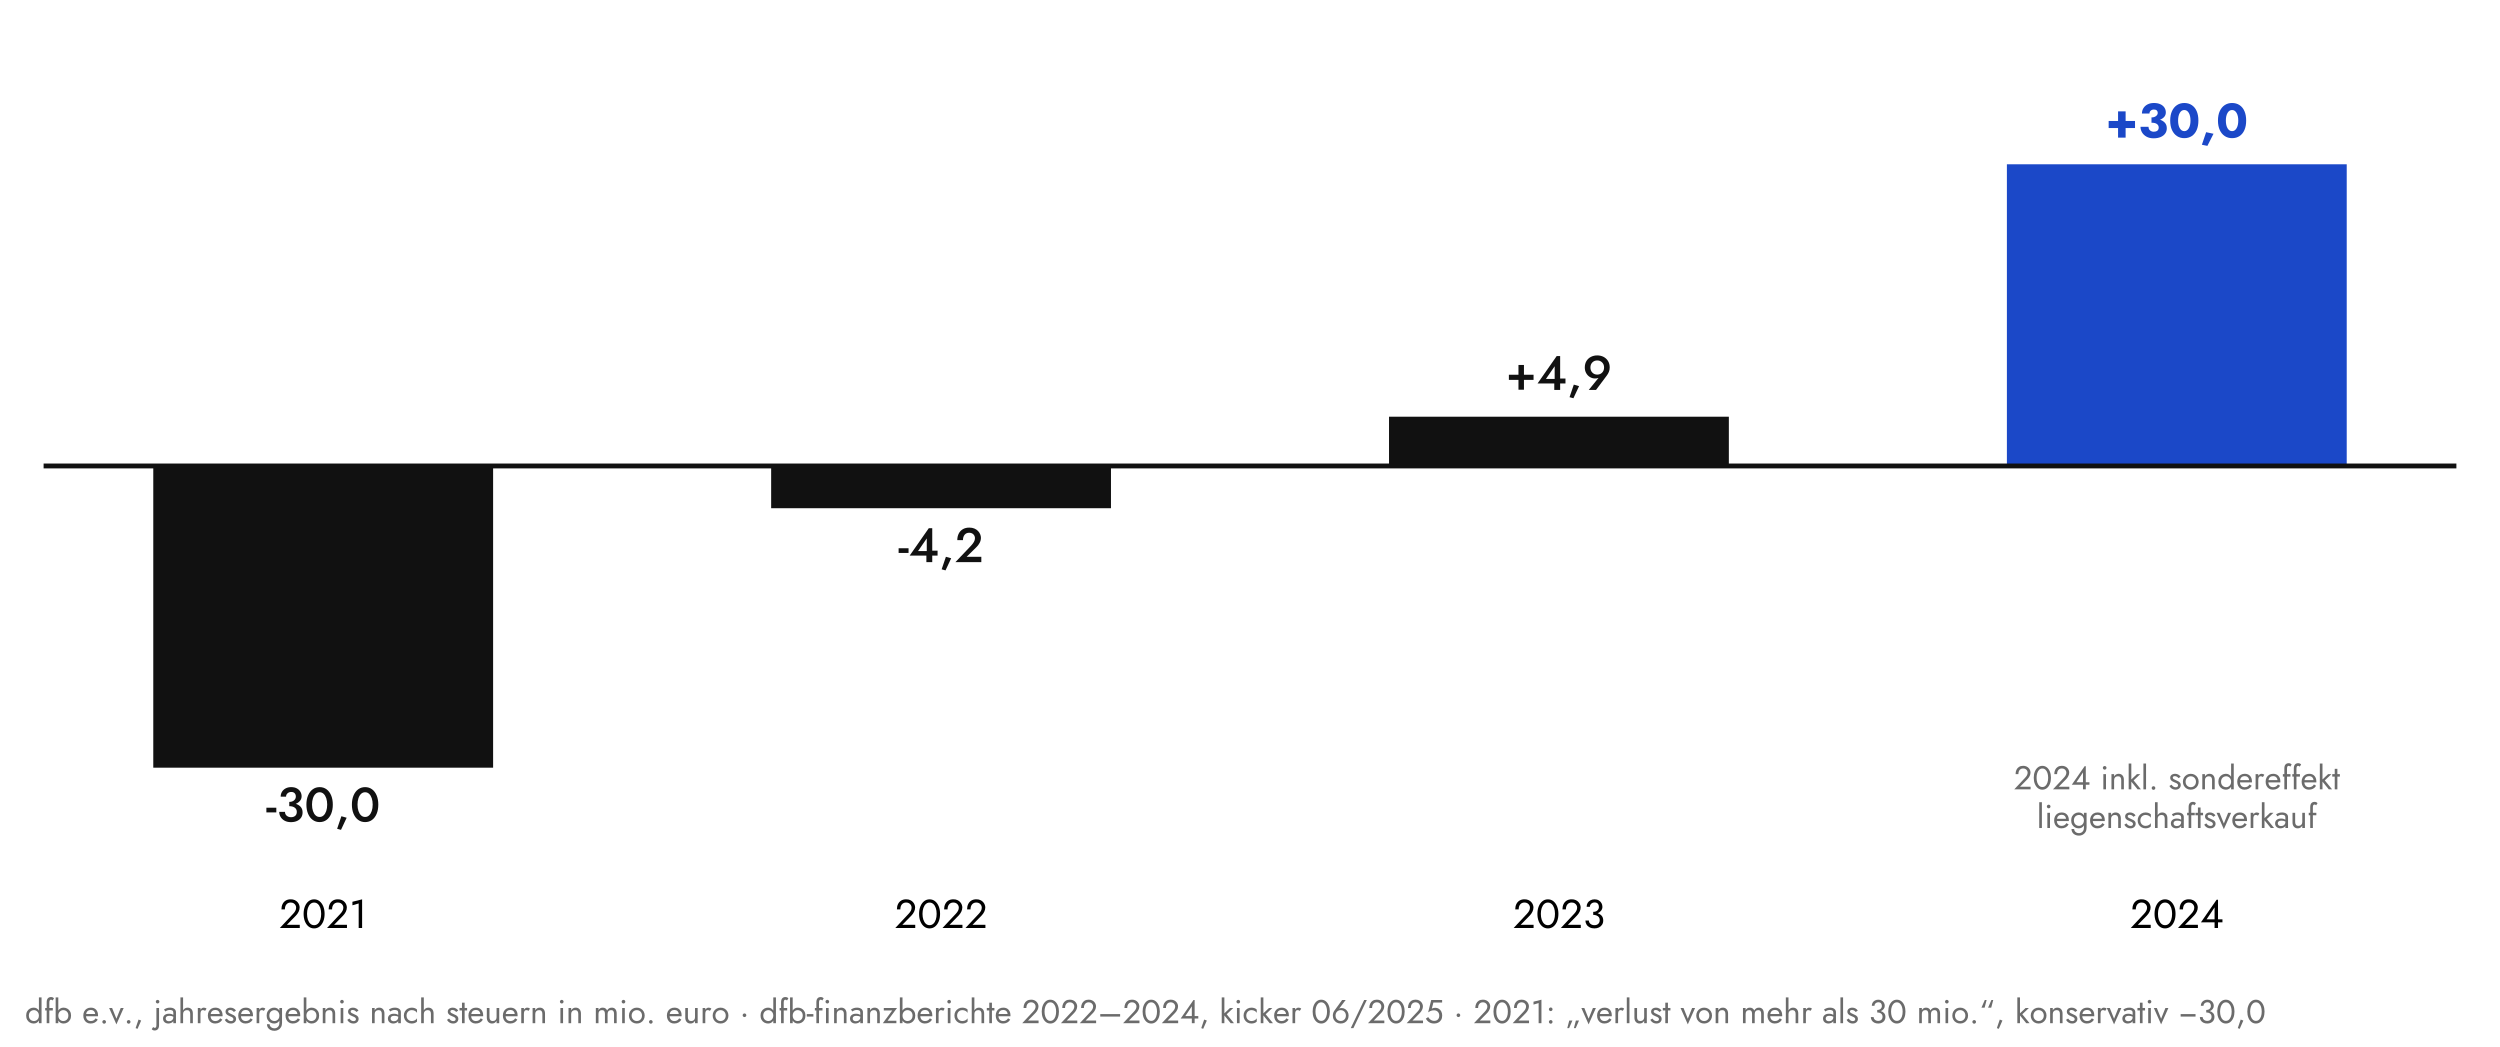
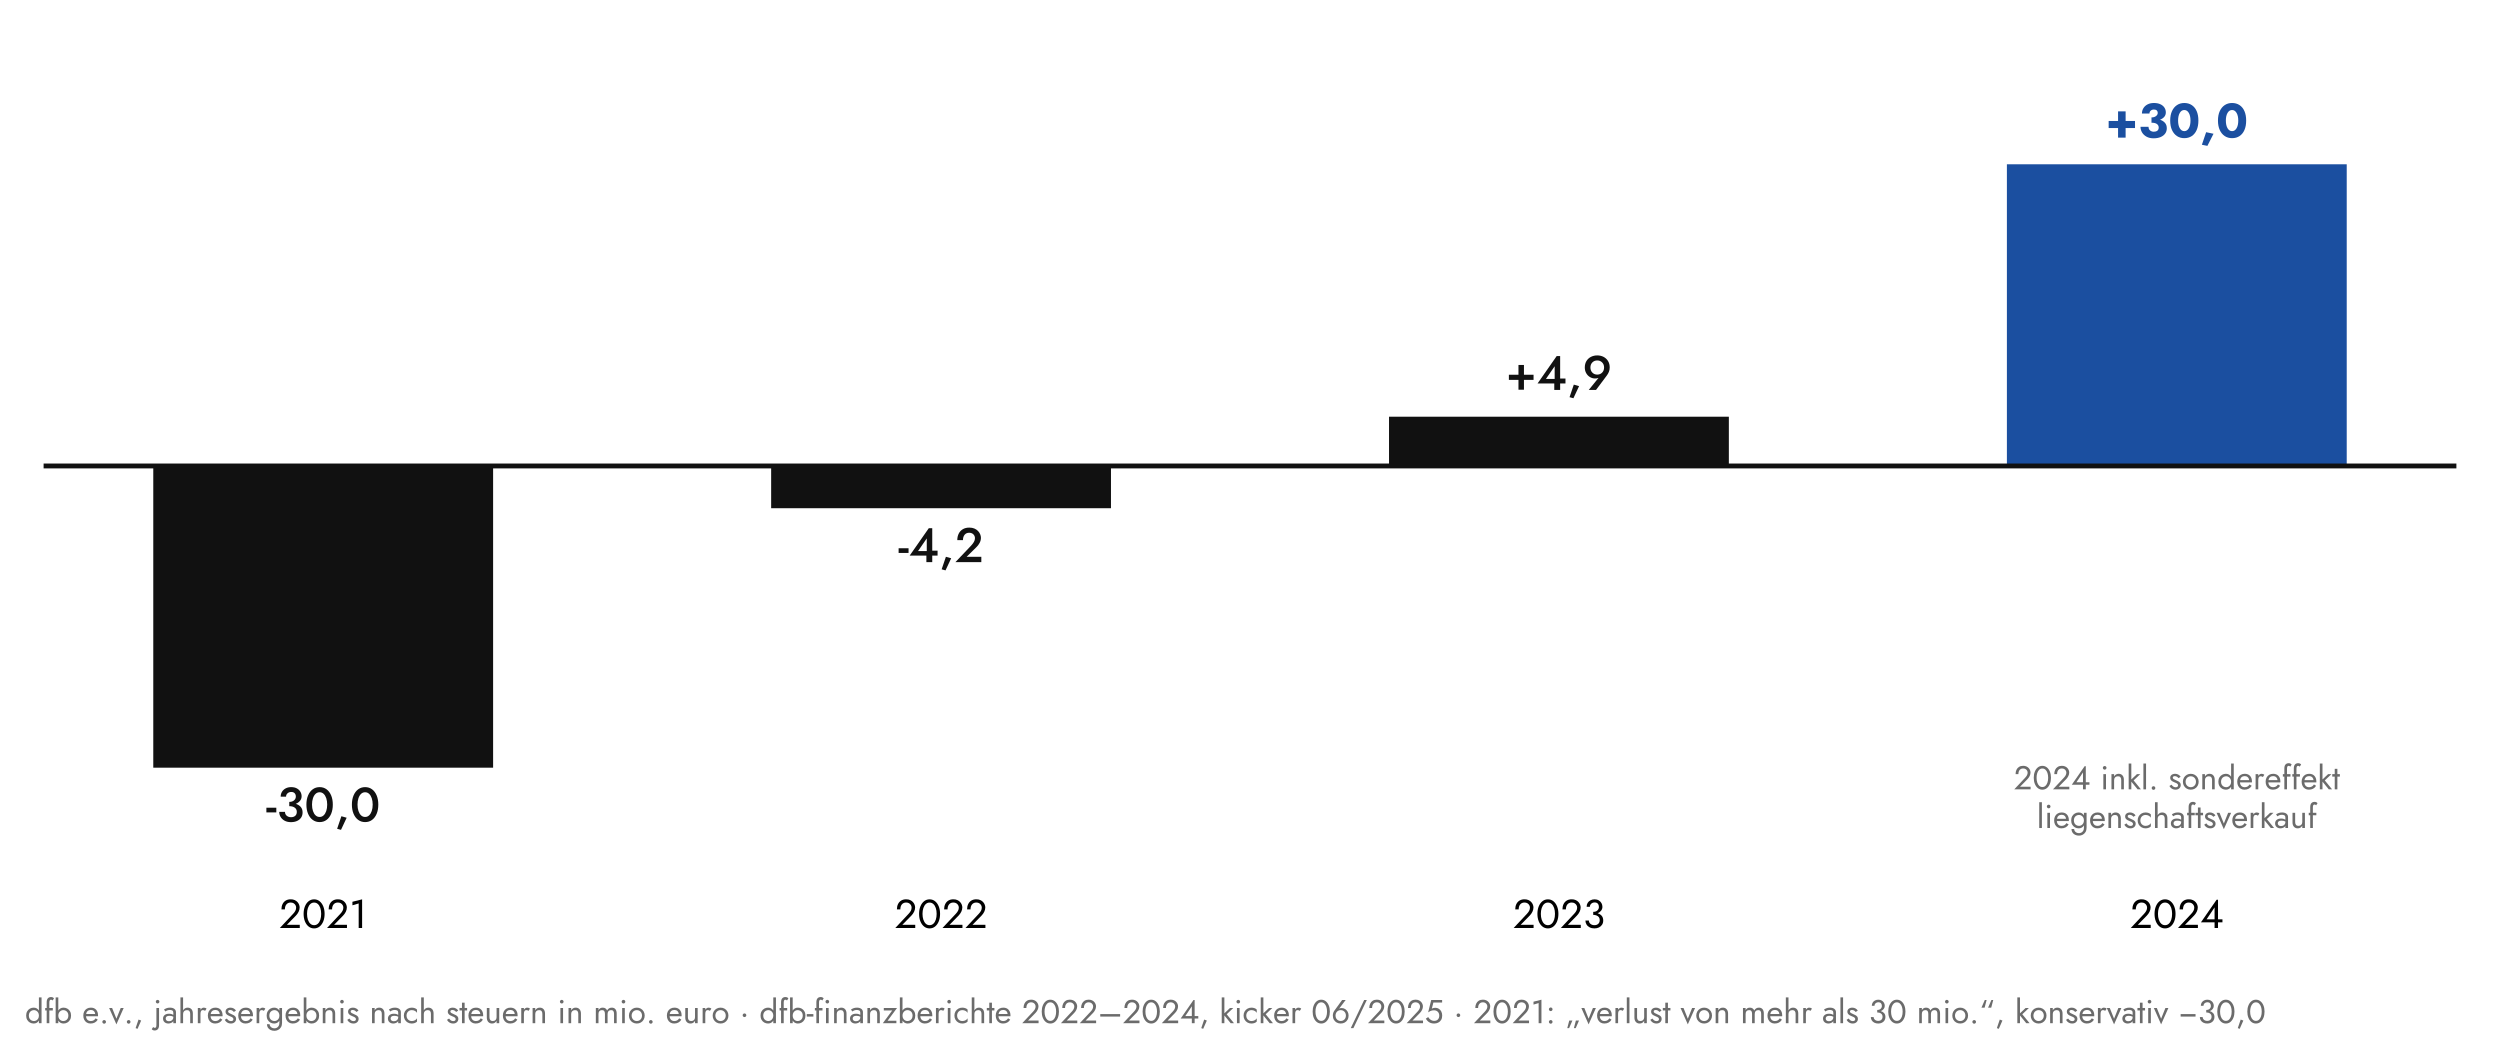
<svg xmlns="http://www.w3.org/2000/svg" xmlns:xlink="http://www.w3.org/1999/xlink" width="619.2pt" height="259.2pt" viewBox="0 0 619.2 259.2" version="1.1">
  <defs>
    <style type="text/css">*{stroke-linejoin: round; stroke-linecap: butt}</style>
  </defs>
  <g id="figure_1">
    <g id="patch_1">
      <path d="M 0 259.2  L 619.2 259.2  L 619.2 0  L 0 0  L 0 259.2  z " style="fill: none" />
    </g>
    <g id="axes_1">
      <g id="patch_2">
        <path d="M 10.8 215.048  L 608.4 215.048  L 608.4 10.8  L 10.8 10.8  L 10.8 215.048  z " style="fill: none" />
      </g>
      <g id="patch_3">
-         <path d="M 37.964 115.415  L 122.133 115.415  L 122.133 190.14  L 37.964 190.14  z " clip-path="url(#p9d64d60d5a)" style="fill: #111111" />
+         <path d="M 37.964 115.415  L 122.133 115.415  L 122.133 190.14  L 37.964 190.14  z " clip-path="url(#p527064c2c4)" style="fill: #111111" />
      </g>
      <g id="patch_4">
-         <path d="M 190.998 115.415  L 275.167 115.415  L 275.167 125.876  L 190.998 125.876  z " clip-path="url(#p9d64d60d5a)" style="fill: #111111" />
+         <path d="M 190.998 115.415  L 275.167 115.415  L 275.167 125.876  L 190.998 125.876  z " clip-path="url(#p527064c2c4)" style="fill: #111111" />
      </g>
      <g id="patch_5">
-         <path d="M 344.033 115.415  L 428.202 115.415  L 428.202 103.21  L 344.033 103.21  z " clip-path="url(#p9d64d60d5a)" style="fill: #111111" />
+         <path d="M 344.033 115.415  L 428.202 115.415  L 428.202 103.21  L 344.033 103.21  z " clip-path="url(#p527064c2c4)" style="fill: #111111" />
      </g>
      <g id="patch_6">
-         <path d="M 497.067 115.415  L 581.236 115.415  L 581.236 40.69  L 497.067 40.69  z " clip-path="url(#p9d64d60d5a)" style="fill: #1b48c8" />
+         <path d="M 497.067 115.415  L 581.236 115.415  L 581.236 40.69  L 497.067 40.69  z " clip-path="url(#p527064c2c4)" style="fill: #1b4fa0" />
      </g>
      <g id="matplotlib.axis_1">
        <g id="xtick_1">
          <g id="text_1">
            <g transform="translate(69.10752 229.848) scale(0.1 -0.1)">
              <defs>
                <path id="Jost-Book-32" d="M 128 0  L 2246 2259  Q 2470 2496 2592 2733  Q 2714 2970 2714 3238  Q 2714 3437 2611 3619  Q 2509 3802 2317 3920  Q 2125 4038 1850 4038  Q 1421 4038 1174 3747  Q 928 3456 928 2944  L 384 2944  Q 384 3424 557 3785  Q 730 4147 1059 4348  Q 1389 4550 1850 4550  Q 2221 4550 2489 4425  Q 2758 4301 2931 4105  Q 3104 3910 3187 3686  Q 3270 3462 3270 3258  Q 3270 2912 3104 2573  Q 2938 2234 2675 1965  L 1248 512  L 3290 512  L 3290 0  L 128 0  z " transform="scale(0.015625)" />
                <path id="Jost-Book-30" d="M 256 2240  Q 256 2912 467 3430  Q 678 3949 1052 4246  Q 1427 4544 1920 4544  Q 2413 4544 2787 4246  Q 3162 3949 3373 3430  Q 3584 2912 3584 2240  Q 3584 1568 3373 1049  Q 3162 531 2787 233  Q 2413 -64 1920 -64  Q 1427 -64 1052 233  Q 678 531 467 1049  Q 256 1568 256 2240  z M 800 2240  Q 800 1722 937 1315  Q 1075 909 1324 678  Q 1574 448 1920 448  Q 2266 448 2518 678  Q 2771 909 2905 1315  Q 3040 1722 3040 2240  Q 3040 2765 2905 3168  Q 2771 3571 2518 3801  Q 2266 4032 1920 4032  Q 1574 4032 1324 3801  Q 1075 3571 937 3168  Q 800 2765 800 2240  z " transform="scale(0.015625)" />
                <path id="Jost-Book-31" d="M 512 3597  L 512 4160  L 2048 4544  L 2048 0  L 1504 0  L 1504 3891  L 512 3597  z " transform="scale(0.015625)" />
              </defs>
              <use xlink:href="#Jost-Book-32" />
              <use xlink:href="#Jost-Book-30" transform="translate(56.89999 0)" />
              <use xlink:href="#Jost-Book-32" transform="translate(116.9 0)" />
              <use xlink:href="#Jost-Book-31" transform="translate(173.8 0)" />
            </g>
          </g>
        </g>
        <g id="xtick_2">
          <g id="text_2">
            <g transform="translate(221.5468 229.848) scale(0.1 -0.1)">
              <use xlink:href="#Jost-Book-32" />
              <use xlink:href="#Jost-Book-30" transform="translate(56.89999 0)" />
              <use xlink:href="#Jost-Book-32" transform="translate(116.9 0)" />
              <use xlink:href="#Jost-Book-32" transform="translate(173.8 0)" />
            </g>
          </g>
        </g>
        <g id="xtick_3">
          <g id="text_3">
            <g transform="translate(374.697 229.848) scale(0.1 -0.1)">
              <defs>
                <path id="Jost-Book-33" d="M 1811 -64  Q 1382 -64 1059 102  Q 736 269 560 553  Q 384 838 384 1184  L 934 1184  Q 934 870 1180 659  Q 1427 448 1811 448  Q 2195 448 2422 665  Q 2650 883 2650 1248  Q 2650 1664 2352 1872  Q 2054 2080 1619 2080  L 1619 2560  Q 2054 2560 2288 2790  Q 2522 3021 2522 3334  Q 2522 3654 2352 3852  Q 2182 4051 1843 4051  Q 1530 4051 1312 3856  Q 1094 3661 1094 3366  L 576 3366  Q 576 3718 739 3980  Q 902 4243 1187 4393  Q 1472 4544 1837 4544  Q 2221 4544 2499 4377  Q 2778 4211 2928 3942  Q 3078 3674 3078 3354  Q 3078 3021 2873 2752  Q 2669 2483 2317 2336  Q 2714 2221 2960 1939  Q 3206 1658 3206 1184  Q 3206 806 3024 524  Q 2842 243 2528 89  Q 2214 -64 1811 -64  z " transform="scale(0.015625)" />
              </defs>
              <use xlink:href="#Jost-Book-32" />
              <use xlink:href="#Jost-Book-30" transform="translate(56.89999 0)" />
              <use xlink:href="#Jost-Book-32" transform="translate(116.9 0)" />
              <use xlink:href="#Jost-Book-33" transform="translate(173.8 0)" />
            </g>
          </g>
        </g>
        <g id="xtick_4">
          <g id="text_4">
            <g transform="translate(527.5464 229.848) scale(0.1 -0.1)">
              <defs>
                <path id="Jost-Book-34" d="M 128 896  L 2611 4480  L 2835 4480  L 2835 1376  L 3539 1376  L 3539 896  L 2835 896  L 2835 0  L 2291 0  L 2291 896  L 128 896  z M 1024 1376  L 2291 1376  L 2291 3270  L 1024 1376  z " transform="scale(0.015625)" />
              </defs>
              <use xlink:href="#Jost-Book-32" />
              <use xlink:href="#Jost-Book-30" transform="translate(56.89999 0)" />
              <use xlink:href="#Jost-Book-32" transform="translate(116.9 0)" />
              <use xlink:href="#Jost-Book-34" transform="translate(173.8 0)" />
            </g>
          </g>
        </g>
      </g>
      <g id="matplotlib.axis_2">
        <g id="ytick_1" />
        <g id="ytick_2" />
        <g id="ytick_3" />
        <g id="ytick_4" />
        <g id="ytick_5" />
        <g id="ytick_6" />
        <g id="ytick_7" />
        <g id="ytick_8" />
        <g id="ytick_9" />
      </g>
      <g id="line2d_1">
-         <path d="M 10.8 115.415  L 608.4 115.415  " clip-path="url(#p9d64d60d5a)" style="fill: none; stroke: #111111; stroke-width: 1.2; stroke-linecap: square" />
+         <path d="M 10.8 115.415  L 608.4 115.415  " clip-path="url(#p527064c2c4)" style="fill: none; stroke: #111111; stroke-width: 1.2; stroke-linecap: square" />
      </g>
      <g id="text_5">
        <g style="fill: #111111" transform="translate(65.91814 203.485) scale(0.12 -0.12)">
          <defs>
            <path id="Jost-Medium-2d" d="M 32 1210  L 32 1830  L 1344 1830  L 1344 1210  L 32 1210  z " transform="scale(0.015625)" />
            <path id="Jost-Medium-33" d="M 1901 -77  Q 1421 -77 1075 108  Q 730 294 541 601  Q 352 909 352 1280  L 1114 1280  Q 1114 960 1344 768  Q 1574 576 1914 576  Q 2259 576 2467 761  Q 2675 947 2675 1280  Q 2675 1638 2403 1836  Q 2131 2035 1677 2035  L 1677 2598  Q 2086 2598 2316 2806  Q 2547 3014 2547 3302  Q 2547 3571 2393 3740  Q 2240 3910 1939 3910  Q 1651 3910 1452 3734  Q 1254 3558 1254 3290  L 544 3290  Q 544 3654 720 3939  Q 896 4224 1209 4387  Q 1523 4550 1933 4550  Q 2368 4550 2675 4384  Q 2982 4218 3145 3942  Q 3309 3667 3309 3341  Q 3309 3002 3101 2746  Q 2893 2490 2541 2342  Q 2944 2214 3190 1936  Q 3437 1658 3437 1203  Q 3437 813 3245 525  Q 3053 237 2707 80  Q 2362 -77 1901 -77  z " transform="scale(0.015625)" />
            <path id="Jost-Medium-30" d="M 256 2240  Q 256 2931 477 3452  Q 698 3974 1091 4262  Q 1485 4550 2003 4550  Q 2528 4550 2918 4262  Q 3309 3974 3526 3452  Q 3744 2931 3744 2240  Q 3744 1549 3526 1027  Q 3309 506 2918 218  Q 2528 -70 2003 -70  Q 1485 -70 1091 218  Q 698 506 477 1027  Q 256 1549 256 2240  z M 998 2240  Q 998 1760 1123 1392  Q 1248 1024 1472 816  Q 1696 608 2003 608  Q 2304 608 2528 816  Q 2752 1024 2877 1392  Q 3002 1760 3002 2240  Q 3002 2720 2877 3088  Q 2752 3456 2528 3664  Q 2304 3872 2003 3872  Q 1696 3872 1472 3664  Q 1248 3456 1123 3088  Q 998 2720 998 2240  z " transform="scale(0.015625)" />
            <path id="Jost-Medium-2c" d="M 877 704  L 1574 506  L 826 -1094  L 314 -954  L 877 704  z " transform="scale(0.015625)" />
          </defs>
          <use xlink:href="#Jost-Medium-2d" />
          <use xlink:href="#Jost-Medium-33" transform="translate(21.49998 0)" />
          <use xlink:href="#Jost-Medium-30" transform="translate(79.09998 0)" />
          <use xlink:href="#Jost-Medium-2c" transform="translate(141.6 0)" />
          <use xlink:href="#Jost-Medium-30" transform="translate(173 0)" />
        </g>
      </g>
      <g id="text_6">
        <g style="fill: #111111" transform="translate(222.5096 139.2216) scale(0.12 -0.12)">
          <defs>
            <path id="Jost-Medium-34" d="M 115 858  L 2643 4480  L 3098 4480  L 3098 1510  L 3802 1510  L 3802 858  L 3098 858  L 3098 0  L 2323 0  L 2323 858  L 115 858  z M 1222 1459  L 2374 1459  L 2374 3130  L 1222 1459  z " transform="scale(0.015625)" />
            <path id="Jost-Medium-32" d="M 128 0  L 2202 2182  Q 2438 2438 2572 2672  Q 2707 2906 2707 3174  Q 2707 3347 2617 3510  Q 2528 3674 2358 3776  Q 2189 3878 1946 3878  Q 1562 3878 1341 3612  Q 1120 3347 1120 2899  L 371 2899  Q 371 3373 553 3747  Q 736 4122 1091 4339  Q 1446 4557 1958 4557  Q 2349 4557 2637 4432  Q 2925 4307 3113 4105  Q 3302 3904 3398 3670  Q 3494 3437 3494 3213  Q 3494 2861 3321 2534  Q 3149 2208 2874 1952  L 1606 704  L 3546 704  L 3546 0  L 128 0  z " transform="scale(0.015625)" />
          </defs>
          <use xlink:href="#Jost-Medium-2d" />
          <use xlink:href="#Jost-Medium-34" transform="translate(21.49998 0)" />
          <use xlink:href="#Jost-Medium-2c" transform="translate(84.39998 0)" />
          <use xlink:href="#Jost-Medium-32" transform="translate(115.8 0)" />
        </g>
      </g>
      <g id="text_7">
        <g style="fill: #111111" transform="translate(372.9398 96.58444) scale(0.12 -0.12)">
          <defs>
            <path id="Jost-Medium-2b" d="M 416 1331  L 416 2010  L 1683 2010  L 1683 3302  L 2406 3302  L 2406 2010  L 3674 2010  L 3674 1331  L 2406 1331  L 2406 32  L 1683 32  L 1683 1331  L 416 1331  z " transform="scale(0.015625)" />
            <path id="Jost-Medium-39" d="M 1805 6  L 845 6  L 2131 1594  Q 2029 1549 1917 1533  Q 1805 1517 1670 1517  Q 1318 1517 1008 1699  Q 698 1882 509 2211  Q 320 2541 320 2970  Q 320 3462 537 3820  Q 755 4179 1129 4371  Q 1504 4563 1965 4563  Q 2426 4563 2797 4371  Q 3168 4179 3389 3820  Q 3610 3462 3610 2970  Q 3610 2656 3501 2390  Q 3392 2125 3232 1914  L 1805 6  z M 2867 2970  Q 2867 3379 2608 3638  Q 2349 3898 1965 3898  Q 1574 3898 1318 3638  Q 1062 3379 1062 2970  Q 1062 2554 1318 2291  Q 1574 2029 1965 2029  Q 2349 2029 2608 2291  Q 2867 2554 2867 2970  z " transform="scale(0.015625)" />
          </defs>
          <use xlink:href="#Jost-Medium-2b" />
          <use xlink:href="#Jost-Medium-34" transform="translate(63.89999 0)" />
          <use xlink:href="#Jost-Medium-2c" transform="translate(126.8 0)" />
          <use xlink:href="#Jost-Medium-39" transform="translate(158.2 0)" />
        </g>
      </g>
      <g id="text_8">
-         <g style="fill: #1b48c8" transform="translate(521.4931 34.06462) scale(0.12 -0.12)">
+         <g style="fill: #1b4fa0" transform="translate(521.4931 34.06462) scale(0.12 -0.12)">
          <defs>
            <path id="Jost-Bold-2b" d="M 416 1254  L 416 2189  L 1658 2189  L 1658 3456  L 2656 3456  L 2656 2189  L 3898 2189  L 3898 1254  L 2656 1254  L 2656 -13  L 1658 -13  L 1658 1254  L 416 1254  z " transform="scale(0.015625)" />
            <path id="Jost-Bold-33" d="M 2029 -102  Q 1491 -102 1104 112  Q 717 326 512 675  Q 307 1024 307 1421  L 1370 1421  Q 1370 1088 1581 928  Q 1792 768 2067 768  Q 2349 768 2531 902  Q 2714 1037 2714 1325  Q 2714 1606 2483 1782  Q 2253 1958 1760 1958  L 1760 2656  Q 2131 2656 2358 2835  Q 2586 3014 2586 3258  Q 2586 3450 2461 3574  Q 2336 3699 2080 3699  Q 1824 3699 1657 3548  Q 1491 3398 1491 3168  L 499 3168  Q 499 3565 694 3881  Q 890 4198 1245 4380  Q 1600 4563 2080 4563  Q 2586 4563 2938 4396  Q 3290 4230 3472 3948  Q 3654 3667 3654 3322  Q 3654 2976 3446 2733  Q 3238 2490 2886 2355  Q 3302 2214 3542 1936  Q 3782 1658 3782 1222  Q 3782 832 3574 534  Q 3366 237 2972 67  Q 2579 -102 2029 -102  z " transform="scale(0.015625)" />
            <path id="Jost-Bold-30" d="M 256 2240  Q 256 2970 493 3488  Q 730 4006 1149 4284  Q 1568 4563 2118 4563  Q 2688 4563 3107 4284  Q 3526 4006 3753 3488  Q 3981 2970 3981 2240  Q 3981 1510 3753 992  Q 3526 474 3107 195  Q 2688 -83 2118 -83  Q 1568 -83 1149 195  Q 730 474 493 992  Q 256 1510 256 2240  z M 1299 2240  Q 1299 1606 1523 1225  Q 1747 845 2118 845  Q 2490 845 2714 1225  Q 2938 1606 2938 2240  Q 2938 2874 2714 3254  Q 2490 3635 2118 3635  Q 1747 3635 1523 3254  Q 1299 2874 1299 2240  z " transform="scale(0.015625)" />
            <path id="Jost-Bold-2c" d="M 768 704  L 1741 499  L 934 -1101  L 205 -954  L 768 704  z " transform="scale(0.015625)" />
          </defs>
          <use xlink:href="#Jost-Bold-2b" />
          <use xlink:href="#Jost-Bold-33" transform="translate(67.39999 0)" />
          <use xlink:href="#Jost-Bold-30" transform="translate(129.5 0)" />
          <use xlink:href="#Jost-Bold-2c" transform="translate(195.7 0)" />
          <use xlink:href="#Jost-Bold-30" transform="translate(228.1 0)" />
        </g>
      </g>
      <g id="text_9">
        <g style="fill: #6b6b6b" transform="translate(498.7265 195.5071) scale(0.082 -0.082)">
          <defs>
            <path id="Jost-Book-20" transform="scale(0.015625)" />
            <path id="Jost-Book-69" d="M 480 4160  Q 480 4307 585 4409  Q 691 4512 832 4512  Q 979 4512 1081 4409  Q 1184 4307 1184 4160  Q 1184 4019 1081 3913  Q 979 3808 832 3808  Q 691 3808 585 3913  Q 480 4019 480 4160  z M 576 2944  L 1088 2944  L 1088 0  L 576 0  L 576 2944  z " transform="scale(0.015625)" />
            <path id="Jost-Book-6e" d="M 2368 1792  Q 2368 2528 1741 2528  Q 1408 2528 1200 2323  Q 992 2118 992 1792  L 992 0  L 480 0  L 480 2944  L 992 2944  L 992 2483  Q 1280 3008 1869 3008  Q 2336 3008 2608 2697  Q 2880 2387 2880 1856  L 2880 0  L 2368 0  L 2368 1792  z " transform="scale(0.015625)" />
            <path id="Jost-Book-6b" d="M 2048 2944  L 2688 2944  L 1408 1728  L 2816 0  L 2176 0  L 960 1491  L 960 0  L 448 0  L 448 4992  L 960 4992  L 960 1914  L 2048 2944  z " transform="scale(0.015625)" />
            <path id="Jost-Book-6c" d="M 480 4992  L 992 4992  L 992 0  L 480 0  L 480 4992  z " transform="scale(0.015625)" />
            <path id="Jost-Book-2e" d="M 608 256  Q 608 403 713 505  Q 819 608 960 608  Q 1107 608 1209 505  Q 1312 403 1312 256  Q 1312 115 1209 9  Q 1107 -96 960 -96  Q 819 -96 713 9  Q 608 115 608 256  z " transform="scale(0.015625)" />
            <path id="Jost-Book-73" d="M 602 902  Q 736 698 931 550  Q 1126 403 1402 403  Q 1619 403 1744 502  Q 1869 602 1869 774  Q 1869 928 1769 1033  Q 1670 1139 1516 1212  Q 1363 1286 1190 1350  Q 998 1427 803 1532  Q 608 1638 477 1808  Q 346 1978 346 2234  Q 346 2496 483 2669  Q 621 2842 841 2925  Q 1062 3008 1299 3008  Q 1651 3008 1939 2841  Q 2227 2675 2362 2432  L 1952 2170  Q 1830 2336 1648 2445  Q 1466 2554 1235 2554  Q 1075 2554 960 2483  Q 845 2413 845 2266  Q 845 2086 1033 1974  Q 1222 1862 1459 1766  Q 1715 1664 1926 1545  Q 2138 1427 2262 1260  Q 2387 1094 2387 832  Q 2387 448 2108 192  Q 1830 -64 1376 -64  Q 1082 -64 845 41  Q 608 147 445 313  Q 282 480 198 653  L 602 902  z " transform="scale(0.015625)" />
            <path id="Jost-Book-6f" d="M 224 1472  Q 224 1920 425 2265  Q 627 2611 972 2809  Q 1318 3008 1747 3008  Q 2182 3008 2524 2809  Q 2867 2611 3068 2265  Q 3270 1920 3270 1472  Q 3270 1030 3068 681  Q 2867 333 2524 134  Q 2182 -64 1747 -64  Q 1318 -64 972 134  Q 627 333 425 681  Q 224 1030 224 1472  z M 742 1472  Q 742 1165 873 928  Q 1005 691 1232 553  Q 1459 416 1747 416  Q 2035 416 2262 553  Q 2490 691 2621 928  Q 2752 1165 2752 1472  Q 2752 1779 2621 2019  Q 2490 2259 2262 2393  Q 2035 2528 1747 2528  Q 1459 2528 1232 2393  Q 1005 2259 873 2019  Q 742 1779 742 1472  z " transform="scale(0.015625)" />
            <path id="Jost-Book-64" d="M 224 1472  Q 224 1952 422 2294  Q 621 2637 953 2822  Q 1286 3008 1683 3008  Q 2010 3008 2269 2861  Q 2528 2714 2688 2438  L 2688 4992  L 3200 4992  L 3200 0  L 2688 0  L 2688 506  Q 2528 230 2269 83  Q 2010 -64 1683 -64  Q 1286 -64 953 121  Q 621 307 422 652  Q 224 998 224 1472  z M 742 1472  Q 742 1133 880 896  Q 1018 659 1248 537  Q 1478 416 1747 416  Q 1971 416 2188 537  Q 2406 659 2547 896  Q 2688 1133 2688 1472  Q 2688 1811 2547 2048  Q 2406 2285 2188 2406  Q 1971 2528 1747 2528  Q 1478 2528 1248 2406  Q 1018 2285 880 2048  Q 742 1811 742 1472  z " transform="scale(0.015625)" />
            <path id="Jost-Book-65" d="M 1619 -64  Q 1210 -64 893 131  Q 576 326 400 672  Q 224 1018 224 1472  Q 224 1933 406 2278  Q 589 2624 918 2816  Q 1248 3008 1683 3008  Q 2330 3008 2701 2605  Q 3072 2202 3072 1498  Q 3072 1453 3069 1405  Q 3066 1357 3066 1344  L 749 1344  Q 781 902 1024 659  Q 1267 416 1683 416  Q 2285 416 2605 947  L 3021 685  Q 2560 -64 1619 -64  z M 1683 2560  Q 1306 2560 1069 2358  Q 832 2157 768 1779  L 2515 1779  Q 2490 2131 2262 2345  Q 2035 2560 1683 2560  z " transform="scale(0.015625)" />
            <path id="Jost-Book-72" d="M 1882 2381  Q 1779 2458 1696 2493  Q 1613 2528 1485 2528  Q 1197 2528 1094 2320  Q 992 2112 992 1792  L 992 0  L 480 0  L 480 2944  L 992 2944  L 992 2605  Q 1114 2790 1280 2899  Q 1446 3008 1613 3008  Q 1773 3008 1910 2966  Q 2048 2925 2163 2803  L 1882 2381  z " transform="scale(0.015625)" />
            <path id="Jost-Book-66" d="M 256 2944  L 544 2944  L 544 4032  Q 544 4557 768 4806  Q 992 5056 1395 5056  Q 1600 5056 1744 4976  Q 1888 4896 1958 4800  L 1677 4378  Q 1613 4486 1526 4515  Q 1440 4544 1363 4544  Q 1222 4544 1139 4416  Q 1056 4288 1056 3968  L 1056 2944  L 1728 2944  L 1728 2464  L 1056 2464  L 1056 0  L 544 0  L 544 2464  L 256 2464  L 256 2944  z " transform="scale(0.015625)" />
            <path id="Jost-Book-74" d="M 32 2944  L 512 2944  L 512 3968  L 1024 3968  L 1024 2944  L 1504 2944  L 1504 2464  L 1024 2464  L 1024 0  L 512 0  L 512 2464  L 32 2464  L 32 2944  z " transform="scale(0.015625)" />
          </defs>
          <use xlink:href="#Jost-Book-32" />
          <use xlink:href="#Jost-Book-30" transform="translate(56.89999 0)" />
          <use xlink:href="#Jost-Book-32" transform="translate(116.9 0)" />
          <use xlink:href="#Jost-Book-34" transform="translate(173.8 0)" />
          <use xlink:href="#Jost-Book-20" transform="translate(232.1 0)" />
          <use xlink:href="#Jost-Book-69" transform="translate(262.0999 0)" />
          <use xlink:href="#Jost-Book-6e" transform="translate(288.0999 0)" />
          <use xlink:href="#Jost-Book-6b" transform="translate(340.5999 0)" />
          <use xlink:href="#Jost-Book-6c" transform="translate(384.5999 0)" />
          <use xlink:href="#Jost-Book-2e" transform="translate(407.5999 0)" />
          <use xlink:href="#Jost-Book-20" transform="translate(437.5999 0)" />
          <use xlink:href="#Jost-Book-73" transform="translate(467.5999 0)" />
          <use xlink:href="#Jost-Book-6f" transform="translate(507.8998 0)" />
          <use xlink:href="#Jost-Book-6e" transform="translate(562.4998 0)" />
          <use xlink:href="#Jost-Book-64" transform="translate(614.9998 0)" />
          <use xlink:href="#Jost-Book-65" transform="translate(671.9998 0)" />
          <use xlink:href="#Jost-Book-72" transform="translate(723.4998 0)" />
          <use xlink:href="#Jost-Book-65" transform="translate(757.7998 0)" />
          <use xlink:href="#Jost-Book-66" transform="translate(809.2998 0)" />
          <use xlink:href="#Jost-Book-66" transform="translate(837.8998 0)" />
          <use xlink:href="#Jost-Book-65" transform="translate(866.4997 0)" />
          <use xlink:href="#Jost-Book-6b" transform="translate(917.9997 0)" />
          <use xlink:href="#Jost-Book-74" transform="translate(961.9997 0)" />
        </g>
        <g style="fill: #6b6b6b" transform="translate(504.4633 205.0847) scale(0.082 -0.082)">
          <defs>
            <path id="Jost-Book-67" d="M 282 -192  L 800 -192  Q 800 -403 915 -585  Q 1030 -768 1241 -880  Q 1453 -992 1741 -992  Q 1965 -992 2182 -883  Q 2400 -774 2544 -540  Q 2688 -307 2688 64  L 2688 506  Q 2528 230 2269 83  Q 2010 -64 1683 -64  Q 1286 -64 953 121  Q 621 307 422 652  Q 224 998 224 1472  Q 224 1952 422 2294  Q 621 2637 953 2822  Q 1286 3008 1683 3008  Q 2010 3008 2269 2861  Q 2528 2714 2688 2438  L 2688 2944  L 3200 2944  L 3200 64  Q 3200 -442 2989 -784  Q 2778 -1126 2445 -1299  Q 2112 -1472 1741 -1472  Q 1312 -1472 982 -1312  Q 653 -1152 467 -861  Q 282 -570 282 -192  z M 742 1472  Q 742 1133 880 896  Q 1018 659 1248 537  Q 1478 416 1747 416  Q 1971 416 2188 537  Q 2406 659 2547 896  Q 2688 1133 2688 1472  Q 2688 1811 2547 2048  Q 2406 2285 2188 2406  Q 1971 2528 1747 2528  Q 1478 2528 1248 2406  Q 1018 2285 880 2048  Q 742 1811 742 1472  z " transform="scale(0.015625)" />
            <path id="Jost-Book-63" d="M 710 1472  Q 710 1165 841 928  Q 973 691 1200 553  Q 1427 416 1715 416  Q 2074 416 2355 576  Q 2637 736 2739 954  L 2739 314  Q 2586 134 2301 35  Q 2016 -64 1715 -64  Q 1286 -64 940 134  Q 595 333 393 681  Q 192 1030 192 1472  Q 192 1920 393 2265  Q 595 2611 940 2809  Q 1286 3008 1715 3008  Q 2016 3008 2301 2909  Q 2586 2810 2739 2630  L 2739 1990  Q 2637 2208 2355 2368  Q 2074 2528 1715 2528  Q 1427 2528 1200 2393  Q 973 2259 841 2019  Q 710 1779 710 1472  z " transform="scale(0.015625)" />
            <path id="Jost-Book-68" d="M 2368 1792  Q 2368 2528 1741 2528  Q 1408 2528 1200 2320  Q 992 2112 992 1792  L 992 0  L 480 0  L 480 4992  L 992 4992  L 992 2477  Q 1126 2720 1353 2864  Q 1581 3008 1869 3008  Q 2323 3008 2601 2717  Q 2880 2426 2880 1856  L 2880 0  L 2368 0  L 2368 1792  z " transform="scale(0.015625)" />
            <path id="Jost-Book-61" d="M 634 2266  L 384 2643  Q 550 2765 841 2886  Q 1133 3008 1542 3008  Q 2054 3008 2374 2774  Q 2694 2541 2694 2112  L 2694 0  L 2182 0  L 2182 397  Q 2042 166 1760 51  Q 1478 -64 1210 -64  Q 941 -64 707 48  Q 474 160 333 371  Q 192 582 192 883  Q 192 1312 496 1571  Q 800 1830 1344 1830  Q 1638 1830 1846 1763  Q 2054 1696 2182 1613  L 2182 2042  Q 2182 2342 1987 2451  Q 1792 2560 1517 2560  Q 1184 2560 960 2451  Q 736 2342 634 2266  z M 710 909  Q 710 653 886 515  Q 1062 378 1344 378  Q 1696 378 1939 589  Q 2182 800 2182 1152  L 2182 1261  Q 2003 1350 1817 1388  Q 1632 1427 1427 1427  Q 1056 1427 883 1289  Q 710 1152 710 909  z " transform="scale(0.015625)" />
            <path id="Jost-Book-76" d="M 0 2944  L 576 2944  L 1408 864  L 2240 2944  L 2816 2944  L 1408 -224  L 0 2944  z " transform="scale(0.015625)" />
            <path id="Jost-Book-75" d="M 992 1152  Q 992 800 1152 608  Q 1312 416 1619 416  Q 1958 416 2163 621  Q 2368 826 2368 1152  L 2368 2944  L 2880 2944  L 2880 0  L 2368 0  L 2368 461  Q 2074 -64 1491 -64  Q 1030 -64 755 249  Q 480 563 480 1088  L 480 2944  L 992 2944  L 992 1152  z " transform="scale(0.015625)" />
          </defs>
          <use xlink:href="#Jost-Book-6c" />
          <use xlink:href="#Jost-Book-69" transform="translate(22.99998 0)" />
          <use xlink:href="#Jost-Book-65" transform="translate(48.99997 0)" />
          <use xlink:href="#Jost-Book-67" transform="translate(100.5 0)" />
          <use xlink:href="#Jost-Book-65" transform="translate(157.4999 0)" />
          <use xlink:href="#Jost-Book-6e" transform="translate(208.9999 0)" />
          <use xlink:href="#Jost-Book-73" transform="translate(261.4999 0)" />
          <use xlink:href="#Jost-Book-63" transform="translate(301.7999 0)" />
          <use xlink:href="#Jost-Book-68" transform="translate(349.5999 0)" />
          <use xlink:href="#Jost-Book-61" transform="translate(402.0999 0)" />
          <use xlink:href="#Jost-Book-66" transform="translate(450.1999 0)" />
          <use xlink:href="#Jost-Book-74" transform="translate(478.7998 0)" />
          <use xlink:href="#Jost-Book-73" transform="translate(502.7998 0)" />
          <use xlink:href="#Jost-Book-76" transform="translate(543.0998 0)" />
          <use xlink:href="#Jost-Book-65" transform="translate(587.0998 0)" />
          <use xlink:href="#Jost-Book-72" transform="translate(638.5998 0)" />
          <use xlink:href="#Jost-Book-6b" transform="translate(672.8998 0)" />
          <use xlink:href="#Jost-Book-61" transform="translate(716.8998 0)" />
          <use xlink:href="#Jost-Book-75" transform="translate(764.9998 0)" />
          <use xlink:href="#Jost-Book-66" transform="translate(817.4997 0)" />
        </g>
      </g>
    </g>
    <g id="text_10">
      <g style="fill: #6b6b6b" transform="translate(6.192 253.426) scale(0.082 -0.082)">
        <defs>
          <path id="Jost-Book-62" d="M 3424 1472  Q 3424 998 3225 652  Q 3027 307 2697 121  Q 2368 -64 1965 -64  Q 1638 -64 1379 83  Q 1120 230 960 506  L 960 0  L 448 0  L 448 4992  L 960 4992  L 960 2438  Q 1120 2714 1379 2861  Q 1638 3008 1965 3008  Q 2368 3008 2697 2822  Q 3027 2637 3225 2294  Q 3424 1952 3424 1472  z M 2906 1472  Q 2906 1811 2768 2048  Q 2630 2285 2403 2406  Q 2176 2528 1901 2528  Q 1677 2528 1459 2406  Q 1242 2285 1101 2048  Q 960 1811 960 1472  Q 960 1133 1101 896  Q 1242 659 1459 537  Q 1677 416 1901 416  Q 2176 416 2403 537  Q 2630 659 2768 896  Q 2906 1133 2906 1472  z " transform="scale(0.015625)" />
          <path id="Jost-Book-2c" d="M 947 704  L 1459 512  L 755 -1088  L 384 -954  L 947 704  z " transform="scale(0.015625)" />
          <path id="Jost-Book-6a" d="M 397 4160  Q 397 4307 499 4406  Q 602 4506 742 4506  Q 890 4506 989 4406  Q 1088 4307 1088 4160  Q 1088 4019 989 3916  Q 890 3814 742 3814  Q 602 3814 499 3916  Q 397 4019 397 4160  z M -109 -730  Q -6 -896 205 -896  Q 371 -896 441 -761  Q 512 -627 512 -320  L 512 2944  L 1024 2944  L 1024 -384  Q 1024 -870 800 -1139  Q 576 -1408 173 -1408  Q -198 -1408 -390 -1152  L -109 -730  z " transform="scale(0.015625)" />
          <path id="Jost-Book-6d" d="M 4512 1856  L 4512 0  L 4000 0  L 4000 1792  Q 4000 2170 3862 2349  Q 3725 2528 3437 2528  Q 3123 2528 2937 2333  Q 2752 2138 2752 1792  L 2752 0  L 2240 0  L 2240 1792  Q 2240 2170 2102 2349  Q 1965 2528 1677 2528  Q 1363 2528 1177 2333  Q 992 2138 992 1792  L 992 0  L 480 0  L 480 2944  L 992 2944  L 992 2515  Q 1254 3008 1805 3008  Q 2112 3008 2333 2864  Q 2554 2720 2656 2458  Q 2963 3008 3565 3008  Q 4019 3008 4265 2707  Q 4512 2406 4512 1856  z " transform="scale(0.015625)" />
          <path id="Jost-Book-b7" d="M 608 1536  Q 608 1683 713 1785  Q 819 1888 960 1888  Q 1107 1888 1209 1785  Q 1312 1683 1312 1536  Q 1312 1395 1209 1289  Q 1107 1184 960 1184  Q 819 1184 713 1289  Q 608 1395 608 1536  z " transform="scale(0.015625)" />
          <path id="Jost-Book-2d" d="M 32 1280  L 32 1760  L 1312 1760  L 1312 1280  L 32 1280  z " transform="scale(0.015625)" />
          <path id="Jost-Book-7a" d="M 1920 2464  L 288 2464  L 288 2944  L 2848 2944  L 1024 480  L 2720 480  L 2720 0  L 96 0  L 1920 2464  z " transform="scale(0.015625)" />
          <path id="Jost-Book-2013" d="M 448 1280  L 448 1760  L 4288 1760  L 4288 1280  L 448 1280  z " transform="scale(0.015625)" />
          <path id="Jost-Book-36" d="M 2112 4480  L 2797 4480  L 1536 2816  Q 1645 2880 1769 2902  Q 1894 2925 2042 2925  Q 2406 2925 2707 2733  Q 3008 2541 3187 2214  Q 3366 1888 3366 1472  Q 3366 1011 3164 665  Q 2963 320 2620 128  Q 2278 -64 1843 -64  Q 1414 -64 1068 128  Q 723 320 521 665  Q 320 1011 320 1472  Q 320 1747 397 1984  Q 474 2221 602 2400  L 2112 4480  z M 838 1472  Q 838 1165 969 931  Q 1101 698 1328 563  Q 1555 429 1843 429  Q 2131 429 2358 563  Q 2586 698 2717 931  Q 2848 1165 2848 1472  Q 2848 1779 2717 2019  Q 2586 2259 2358 2393  Q 2131 2528 1843 2528  Q 1555 2528 1328 2393  Q 1101 2259 969 2019  Q 838 1779 838 1472  z " transform="scale(0.015625)" />
          <path id="Jost-Book-2f" d="M 2688 4480  L 3200 4480  L 608 -960  L 96 -960  L 2688 4480  z " transform="scale(0.015625)" />
          <path id="Jost-Book-35" d="M 3354 1472  Q 3354 966 3142 624  Q 2931 282 2576 109  Q 2221 -64 1786 -64  Q 1376 -64 1072 64  Q 768 192 553 406  Q 339 621 192 877  L 653 1190  Q 755 998 924 828  Q 1094 659 1318 553  Q 1542 448 1786 448  Q 2266 448 2528 729  Q 2790 1011 2790 1472  Q 2790 1779 2659 2009  Q 2528 2240 2301 2368  Q 2074 2496 1786 2496  Q 1574 2496 1398 2461  Q 1222 2426 1046 2339  Q 870 2253 640 2093  L 1229 4480  L 3341 4480  L 3341 4000  L 1651 4000  L 1350 2816  Q 1670 2982 2016 2982  Q 2400 2982 2704 2790  Q 3008 2598 3181 2259  Q 3354 1920 3354 1472  z " transform="scale(0.015625)" />
          <path id="Jost-Book-3a" d="M 608 2688  Q 608 2835 713 2937  Q 819 3040 960 3040  Q 1107 3040 1209 2937  Q 1312 2835 1312 2688  Q 1312 2547 1209 2441  Q 1107 2336 960 2336  Q 819 2336 713 2441  Q 608 2547 608 2688  z M 608 256  Q 608 403 713 505  Q 819 608 960 608  Q 1107 608 1209 505  Q 1312 403 1312 256  Q 1312 115 1209 9  Q 1107 -96 960 -96  Q 819 -96 713 9  Q 608 115 608 256  z " transform="scale(0.015625)" />
          <path id="Jost-Book-201e" d="M 704 512  L 1312 512  L 672 -960  L 320 -960  L 704 512  z M 1984 512  L 2592 512  L 1952 -960  L 1600 -960  L 1984 512  z " transform="scale(0.015625)" />
          <path id="Jost-Book-201c" d="M 1056 3008  L 448 3008  L 1088 4480  L 1440 4480  L 1056 3008  z M 2336 3008  L 1728 3008  L 2368 4480  L 2720 4480  L 2336 3008  z " transform="scale(0.015625)" />
          <path id="Jost-Book-2212" d="M 448 1280  L 448 1760  L 3328 1760  L 3328 1280  L 448 1280  z " transform="scale(0.015625)" />
        </defs>
        <use xlink:href="#Jost-Book-64" />
        <use xlink:href="#Jost-Book-66" transform="translate(56.99999 0)" />
        <use xlink:href="#Jost-Book-62" transform="translate(85.59998 0)" />
        <use xlink:href="#Jost-Book-20" transform="translate(142.6 0)" />
        <use xlink:href="#Jost-Book-65" transform="translate(172.5999 0)" />
        <use xlink:href="#Jost-Book-2e" transform="translate(224.0999 0)" />
        <use xlink:href="#Jost-Book-76" transform="translate(254.0999 0)" />
        <use xlink:href="#Jost-Book-2e" transform="translate(298.0999 0)" />
        <use xlink:href="#Jost-Book-2c" transform="translate(328.0999 0)" />
        <use xlink:href="#Jost-Book-20" transform="translate(358.8999 0)" />
        <use xlink:href="#Jost-Book-6a" transform="translate(388.8999 0)" />
        <use xlink:href="#Jost-Book-61" transform="translate(413.8998 0)" />
        <use xlink:href="#Jost-Book-68" transform="translate(461.9998 0)" />
        <use xlink:href="#Jost-Book-72" transform="translate(514.4998 0)" />
        <use xlink:href="#Jost-Book-65" transform="translate(548.7998 0)" />
        <use xlink:href="#Jost-Book-73" transform="translate(600.2998 0)" />
        <use xlink:href="#Jost-Book-65" transform="translate(640.5998 0)" />
        <use xlink:href="#Jost-Book-72" transform="translate(692.0998 0)" />
        <use xlink:href="#Jost-Book-67" transform="translate(726.3998 0)" />
        <use xlink:href="#Jost-Book-65" transform="translate(783.3997 0)" />
        <use xlink:href="#Jost-Book-62" transform="translate(834.8997 0)" />
        <use xlink:href="#Jost-Book-6e" transform="translate(891.8997 0)" />
        <use xlink:href="#Jost-Book-69" transform="translate(944.3997 0)" />
        <use xlink:href="#Jost-Book-73" transform="translate(970.3997 0)" />
        <use xlink:href="#Jost-Book-20" transform="translate(1010.7 0)" />
        <use xlink:href="#Jost-Book-6e" transform="translate(1040.7 0)" />
        <use xlink:href="#Jost-Book-61" transform="translate(1093.2 0)" />
        <use xlink:href="#Jost-Book-63" transform="translate(1141.3 0)" />
        <use xlink:href="#Jost-Book-68" transform="translate(1189.1 0)" />
        <use xlink:href="#Jost-Book-20" transform="translate(1241.6 0)" />
        <use xlink:href="#Jost-Book-73" transform="translate(1271.6 0)" />
        <use xlink:href="#Jost-Book-74" transform="translate(1311.9 0)" />
        <use xlink:href="#Jost-Book-65" transform="translate(1335.9 0)" />
        <use xlink:href="#Jost-Book-75" transform="translate(1387.4 0)" />
        <use xlink:href="#Jost-Book-65" transform="translate(1439.9 0)" />
        <use xlink:href="#Jost-Book-72" transform="translate(1491.4 0)" />
        <use xlink:href="#Jost-Book-6e" transform="translate(1525.699 0)" />
        <use xlink:href="#Jost-Book-20" transform="translate(1578.199 0)" />
        <use xlink:href="#Jost-Book-69" transform="translate(1608.199 0)" />
        <use xlink:href="#Jost-Book-6e" transform="translate(1634.199 0)" />
        <use xlink:href="#Jost-Book-20" transform="translate(1686.699 0)" />
        <use xlink:href="#Jost-Book-6d" transform="translate(1716.699 0)" />
        <use xlink:href="#Jost-Book-69" transform="translate(1794.699 0)" />
        <use xlink:href="#Jost-Book-6f" transform="translate(1820.699 0)" />
        <use xlink:href="#Jost-Book-2e" transform="translate(1875.299 0)" />
        <use xlink:href="#Jost-Book-20" transform="translate(1905.299 0)" />
        <use xlink:href="#Jost-Book-65" transform="translate(1935.299 0)" />
        <use xlink:href="#Jost-Book-75" transform="translate(1986.799 0)" />
        <use xlink:href="#Jost-Book-72" transform="translate(2039.299 0)" />
        <use xlink:href="#Jost-Book-6f" transform="translate(2073.599 0)" />
        <use xlink:href="#Jost-Book-20" transform="translate(2128.199 0)" />
        <use xlink:href="#Jost-Book-b7" transform="translate(2158.199 0)" />
        <use xlink:href="#Jost-Book-20" transform="translate(2188.199 0)" />
        <use xlink:href="#Jost-Book-64" transform="translate(2218.199 0)" />
        <use xlink:href="#Jost-Book-66" transform="translate(2275.199 0)" />
        <use xlink:href="#Jost-Book-62" transform="translate(2303.799 0)" />
        <use xlink:href="#Jost-Book-2d" transform="translate(2360.799 0)" />
        <use xlink:href="#Jost-Book-66" transform="translate(2381.799 0)" />
        <use xlink:href="#Jost-Book-69" transform="translate(2410.399 0)" />
        <use xlink:href="#Jost-Book-6e" transform="translate(2436.399 0)" />
        <use xlink:href="#Jost-Book-61" transform="translate(2488.899 0)" />
        <use xlink:href="#Jost-Book-6e" transform="translate(2536.999 0)" />
        <use xlink:href="#Jost-Book-7a" transform="translate(2589.499 0)" />
        <use xlink:href="#Jost-Book-62" transform="translate(2635.499 0)" />
        <use xlink:href="#Jost-Book-65" transform="translate(2692.499 0)" />
        <use xlink:href="#Jost-Book-72" transform="translate(2743.999 0)" />
        <use xlink:href="#Jost-Book-69" transform="translate(2778.299 0)" />
        <use xlink:href="#Jost-Book-63" transform="translate(2804.299 0)" />
        <use xlink:href="#Jost-Book-68" transform="translate(2852.099 0)" />
        <use xlink:href="#Jost-Book-74" transform="translate(2904.599 0)" />
        <use xlink:href="#Jost-Book-65" transform="translate(2928.599 0)" />
        <use xlink:href="#Jost-Book-20" transform="translate(2980.099 0)" />
        <use xlink:href="#Jost-Book-32" transform="translate(3010.099 0)" />
        <use xlink:href="#Jost-Book-30" transform="translate(3066.999 0)" />
        <use xlink:href="#Jost-Book-32" transform="translate(3126.999 0)" />
        <use xlink:href="#Jost-Book-32" transform="translate(3183.899 0)" />
        <use xlink:href="#Jost-Book-2013" transform="translate(3240.799 0)" />
        <use xlink:href="#Jost-Book-32" transform="translate(3314.799 0)" />
        <use xlink:href="#Jost-Book-30" transform="translate(3371.699 0)" />
        <use xlink:href="#Jost-Book-32" transform="translate(3431.699 0)" />
        <use xlink:href="#Jost-Book-34" transform="translate(3488.599 0)" />
        <use xlink:href="#Jost-Book-2c" transform="translate(3546.899 0)" />
        <use xlink:href="#Jost-Book-20" transform="translate(3577.699 0)" />
        <use xlink:href="#Jost-Book-6b" transform="translate(3607.699 0)" />
        <use xlink:href="#Jost-Book-69" transform="translate(3651.699 0)" />
        <use xlink:href="#Jost-Book-63" transform="translate(3677.699 0)" />
        <use xlink:href="#Jost-Book-6b" transform="translate(3725.499 0)" />
        <use xlink:href="#Jost-Book-65" transform="translate(3769.499 0)" />
        <use xlink:href="#Jost-Book-72" transform="translate(3820.999 0)" />
        <use xlink:href="#Jost-Book-20" transform="translate(3855.299 0)" />
        <use xlink:href="#Jost-Book-30" transform="translate(3885.299 0)" />
        <use xlink:href="#Jost-Book-36" transform="translate(3945.299 0)" />
        <use xlink:href="#Jost-Book-2f" transform="translate(4002.899 0)" />
        <use xlink:href="#Jost-Book-32" transform="translate(4054.399 0)" />
        <use xlink:href="#Jost-Book-30" transform="translate(4111.299 0)" />
        <use xlink:href="#Jost-Book-32" transform="translate(4171.299 0)" />
        <use xlink:href="#Jost-Book-35" transform="translate(4228.199 0)" />
        <use xlink:href="#Jost-Book-20" transform="translate(4284.599 0)" />
        <use xlink:href="#Jost-Book-b7" transform="translate(4314.599 0)" />
        <use xlink:href="#Jost-Book-20" transform="translate(4344.599 0)" />
        <use xlink:href="#Jost-Book-32" transform="translate(4374.599 0)" />
        <use xlink:href="#Jost-Book-30" transform="translate(4431.499 0)" />
        <use xlink:href="#Jost-Book-32" transform="translate(4491.499 0)" />
        <use xlink:href="#Jost-Book-31" transform="translate(4548.399 0)" />
        <use xlink:href="#Jost-Book-3a" transform="translate(4593.399 0)" />
        <use xlink:href="#Jost-Book-20" transform="translate(4623.399 0)" />
        <use xlink:href="#Jost-Book-201e" transform="translate(4653.399 0)" />
        <use xlink:href="#Jost-Book-76" transform="translate(4700.899 0)" />
        <use xlink:href="#Jost-Book-65" transform="translate(4744.899 0)" />
        <use xlink:href="#Jost-Book-72" transform="translate(4796.399 0)" />
        <use xlink:href="#Jost-Book-6c" transform="translate(4830.699 0)" />
        <use xlink:href="#Jost-Book-75" transform="translate(4853.699 0)" />
        <use xlink:href="#Jost-Book-73" transform="translate(4906.198 0)" />
        <use xlink:href="#Jost-Book-74" transform="translate(4946.498 0)" />
        <use xlink:href="#Jost-Book-20" transform="translate(4970.498 0)" />
        <use xlink:href="#Jost-Book-76" transform="translate(5000.498 0)" />
        <use xlink:href="#Jost-Book-6f" transform="translate(5044.498 0)" />
        <use xlink:href="#Jost-Book-6e" transform="translate(5099.098 0)" />
        <use xlink:href="#Jost-Book-20" transform="translate(5151.598 0)" />
        <use xlink:href="#Jost-Book-6d" transform="translate(5181.598 0)" />
        <use xlink:href="#Jost-Book-65" transform="translate(5259.598 0)" />
        <use xlink:href="#Jost-Book-68" transform="translate(5311.098 0)" />
        <use xlink:href="#Jost-Book-72" transform="translate(5363.598 0)" />
        <use xlink:href="#Jost-Book-20" transform="translate(5397.898 0)" />
        <use xlink:href="#Jost-Book-61" transform="translate(5427.898 0)" />
        <use xlink:href="#Jost-Book-6c" transform="translate(5475.998 0)" />
        <use xlink:href="#Jost-Book-73" transform="translate(5498.998 0)" />
        <use xlink:href="#Jost-Book-20" transform="translate(5539.298 0)" />
        <use xlink:href="#Jost-Book-33" transform="translate(5569.298 0)" />
        <use xlink:href="#Jost-Book-30" transform="translate(5623.898 0)" />
        <use xlink:href="#Jost-Book-20" transform="translate(5683.898 0)" />
        <use xlink:href="#Jost-Book-6d" transform="translate(5713.898 0)" />
        <use xlink:href="#Jost-Book-69" transform="translate(5791.898 0)" />
        <use xlink:href="#Jost-Book-6f" transform="translate(5817.898 0)" />
        <use xlink:href="#Jost-Book-2e" transform="translate(5872.498 0)" />
        <use xlink:href="#Jost-Book-201c" transform="translate(5902.498 0)" />
        <use xlink:href="#Jost-Book-2c" transform="translate(5949.998 0)" />
        <use xlink:href="#Jost-Book-20" transform="translate(5980.798 0)" />
        <use xlink:href="#Jost-Book-6b" transform="translate(6010.798 0)" />
        <use xlink:href="#Jost-Book-6f" transform="translate(6054.798 0)" />
        <use xlink:href="#Jost-Book-6e" transform="translate(6109.398 0)" />
        <use xlink:href="#Jost-Book-73" transform="translate(6161.898 0)" />
        <use xlink:href="#Jost-Book-65" transform="translate(6202.198 0)" />
        <use xlink:href="#Jost-Book-72" transform="translate(6253.698 0)" />
        <use xlink:href="#Jost-Book-76" transform="translate(6287.998 0)" />
        <use xlink:href="#Jost-Book-61" transform="translate(6331.998 0)" />
        <use xlink:href="#Jost-Book-74" transform="translate(6380.098 0)" />
        <use xlink:href="#Jost-Book-69" transform="translate(6404.098 0)" />
        <use xlink:href="#Jost-Book-76" transform="translate(6430.098 0)" />
        <use xlink:href="#Jost-Book-20" transform="translate(6474.098 0)" />
        <use xlink:href="#Jost-Book-2212" transform="translate(6504.098 0)" />
        <use xlink:href="#Jost-Book-33" transform="translate(6563.098 0)" />
        <use xlink:href="#Jost-Book-30" transform="translate(6617.698 0)" />
        <use xlink:href="#Jost-Book-2c" transform="translate(6677.698 0)" />
        <use xlink:href="#Jost-Book-30" transform="translate(6708.498 0)" />
      </g>
    </g>
  </g>
  <defs>
-     <clipPath id="p9d64d60d5a">
+     <clipPath id="p527064c2c4">
      <rect x="10.8" y="10.8" width="597.6" height="204.248" />
    </clipPath>
  </defs>
</svg>
